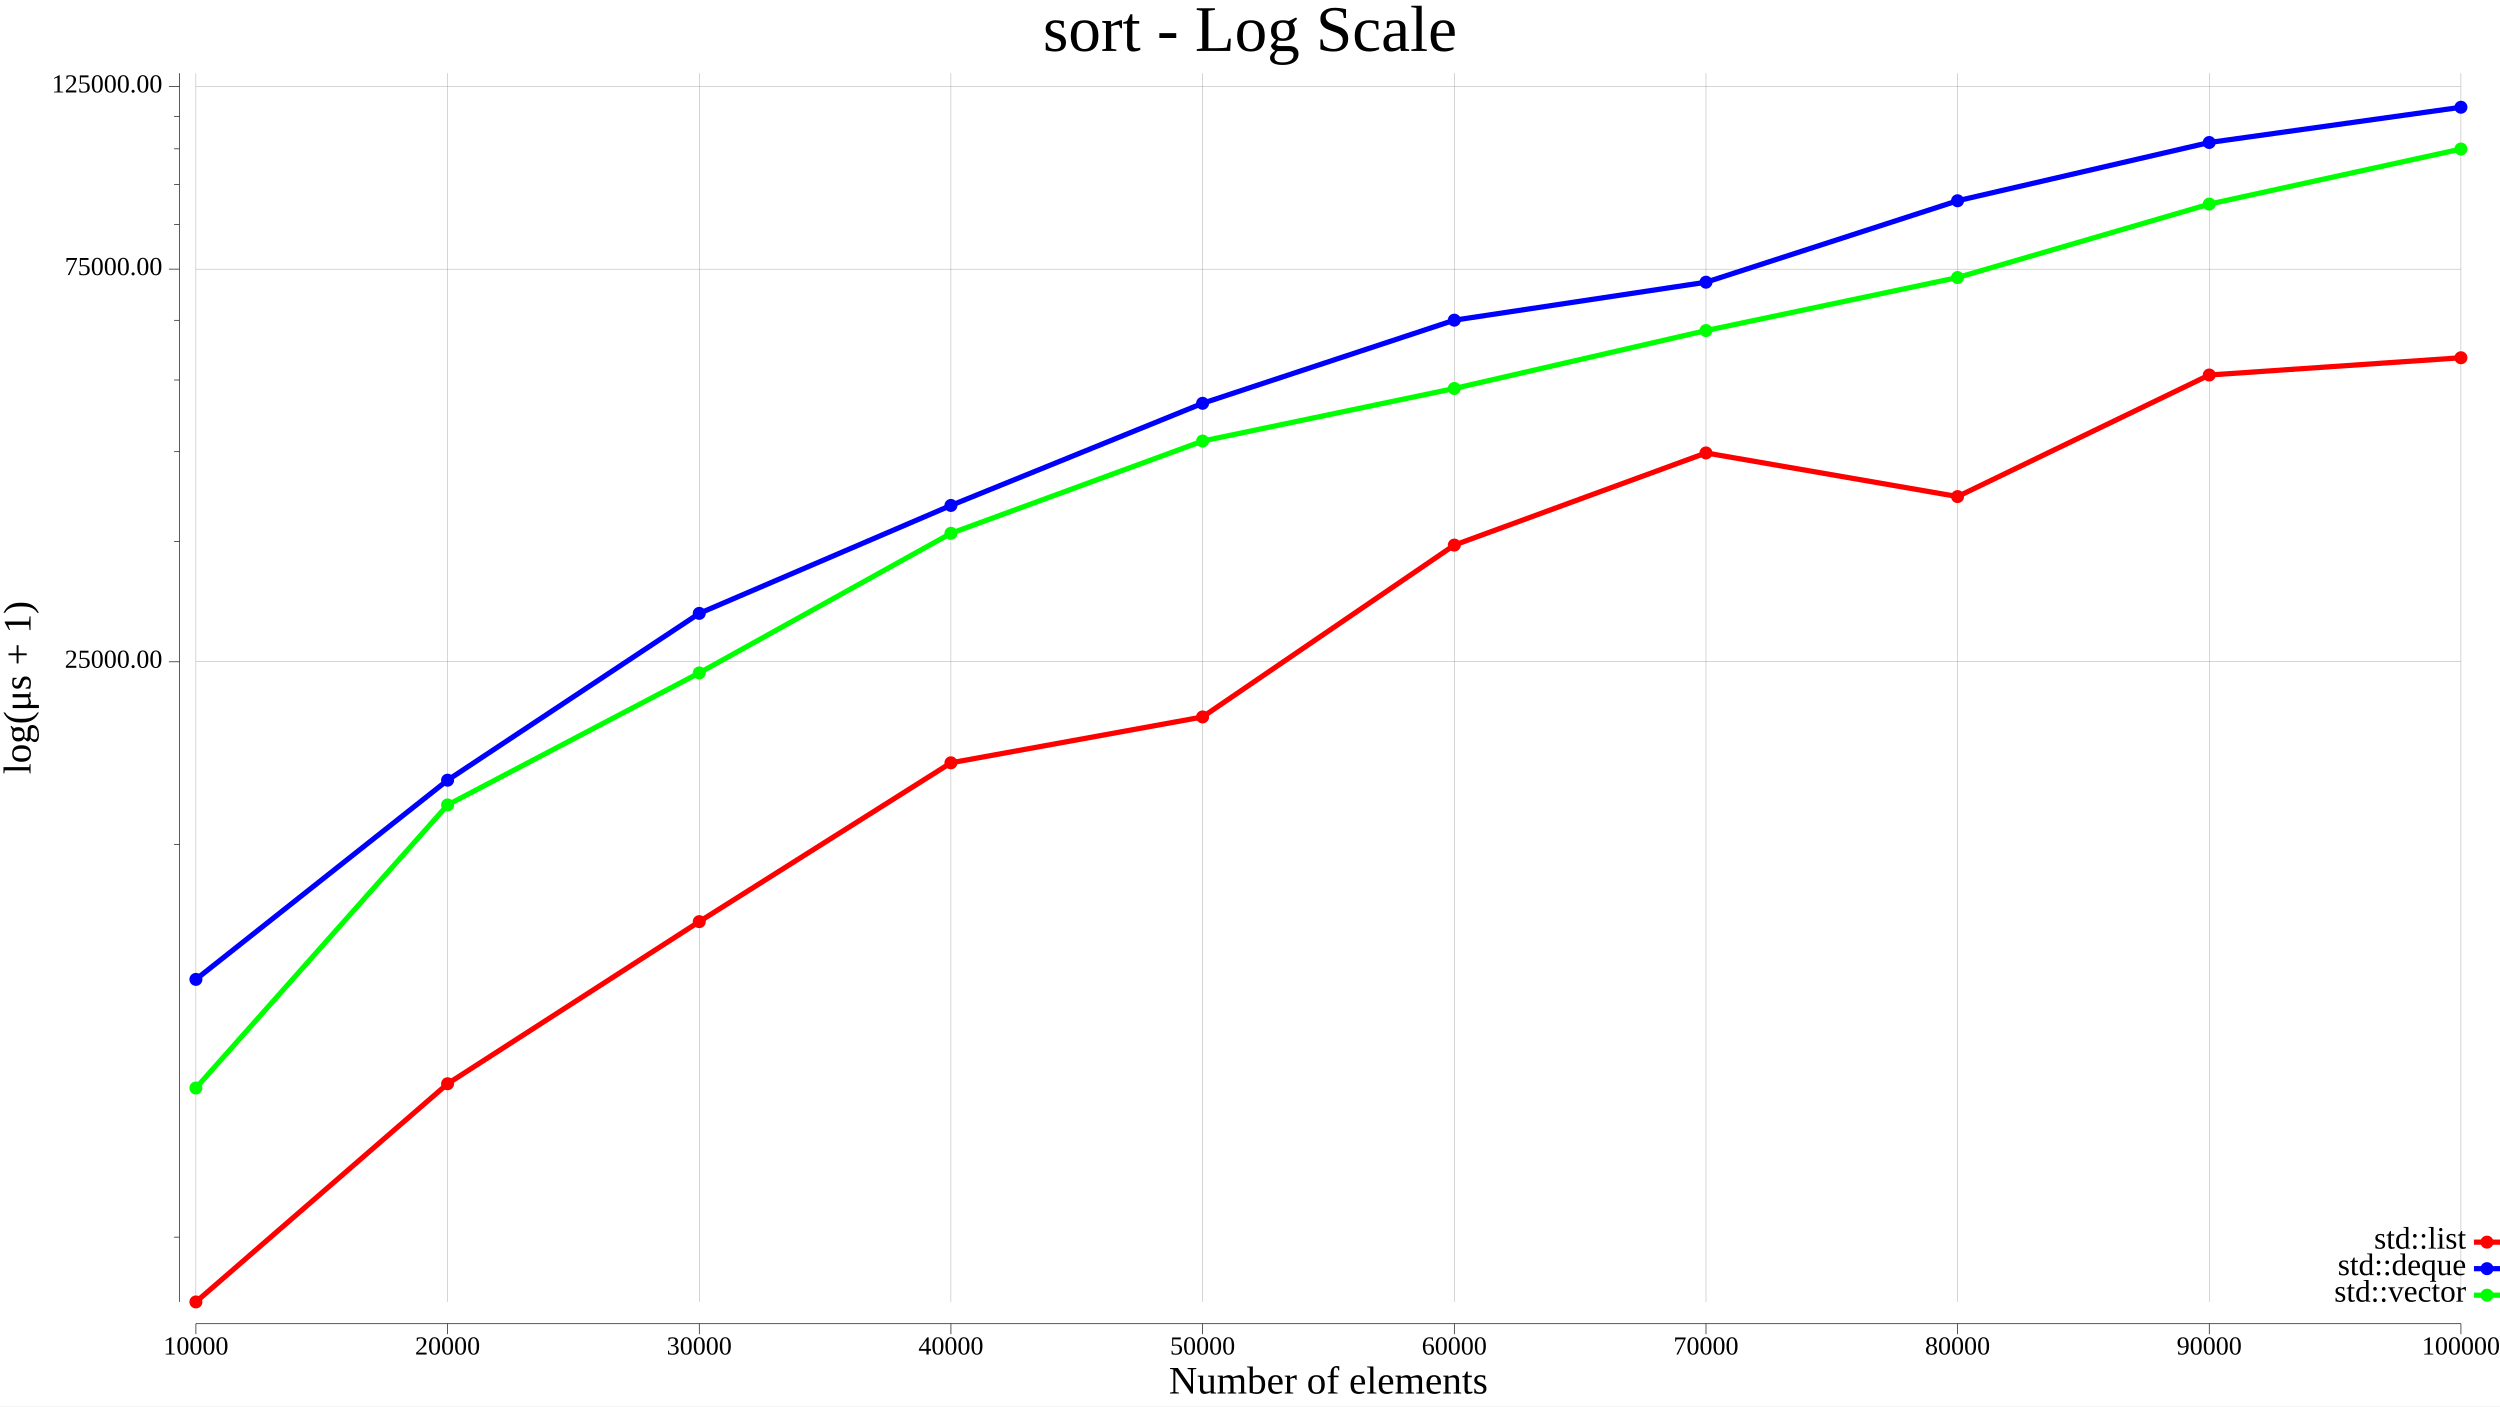
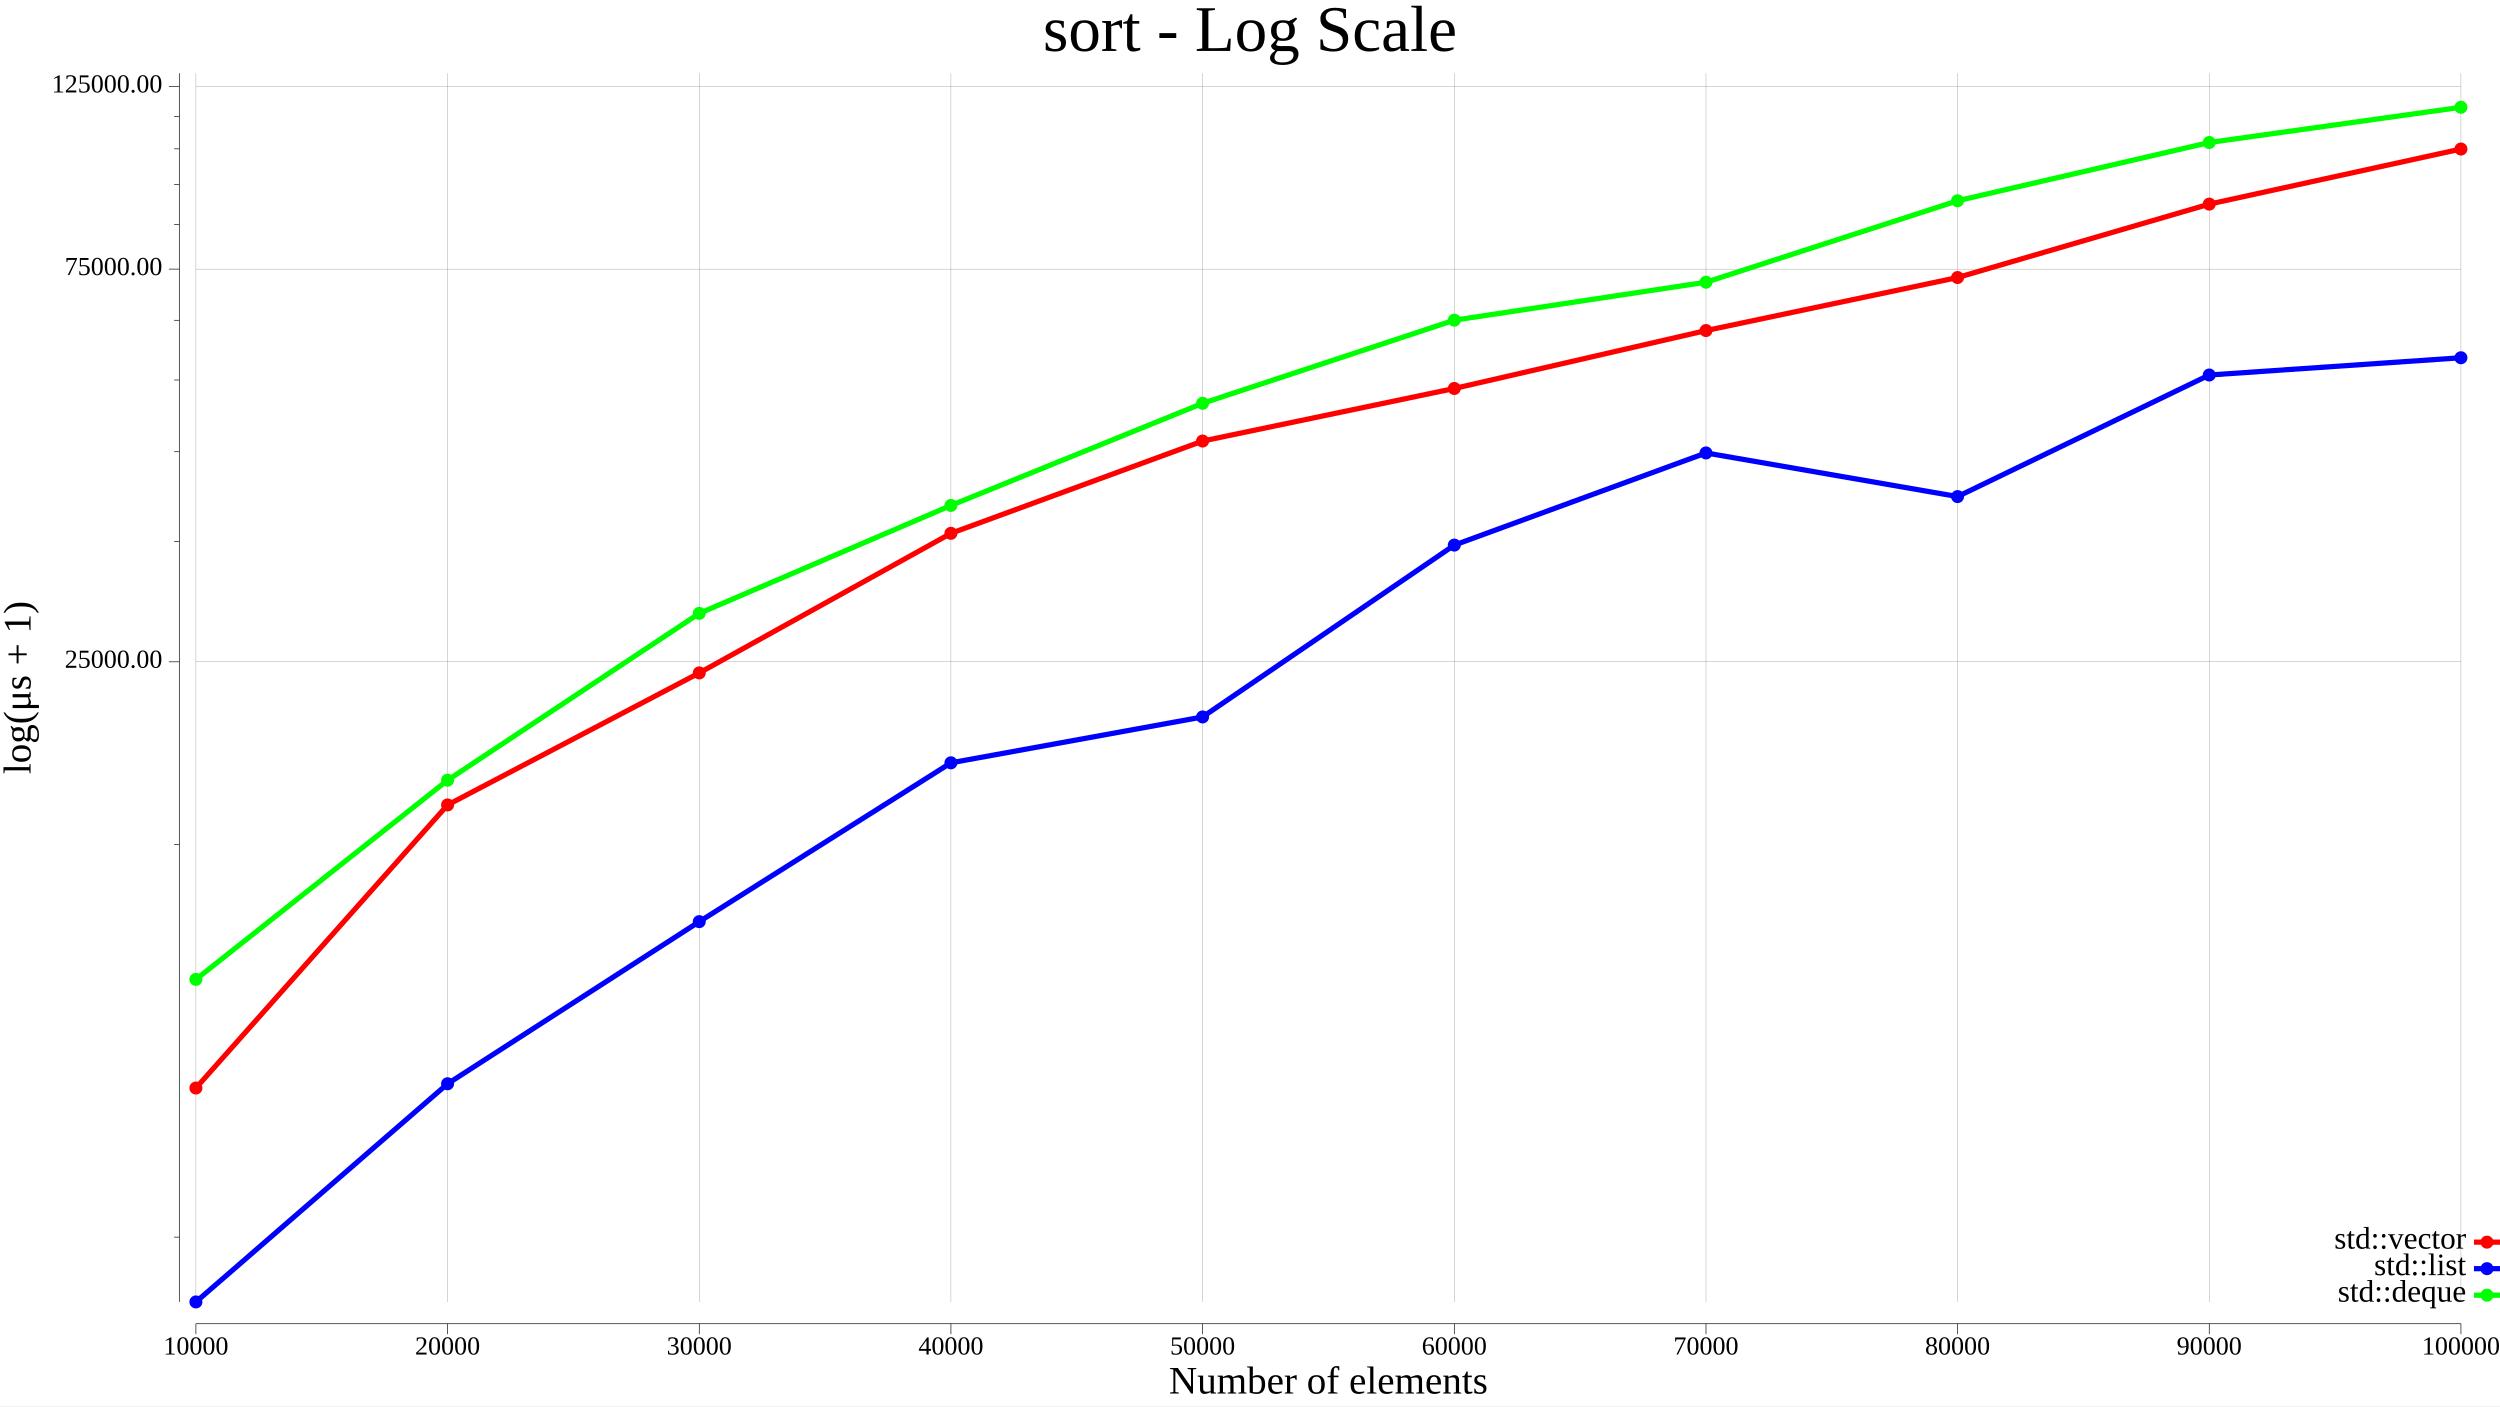
<svg xmlns="http://www.w3.org/2000/svg" width="1920pt" height="1080pt" viewBox="0 0 1920 1080">
  <g transform="scale(1, -1) translate(0, -1080)">
    <path d="M0,0L1920,0L1920,1080L0,1080Z" style="fill:#FFFFFF" />
    <text x="801.02" y="-1040.9" transform="scale(1, -1)" style="font-family:Liberation Serif;font-variant:normal;font-weight:normal;font-style:normal;font-size:50px">sort - Log Scale</text>
    <text x="897.77" y="-9.756" transform="scale(1, -1)" style="font-family:Liberation Serif;font-variant:normal;font-weight:normal;font-style:normal;font-size:30px">Number of elements</text>
    <text x="125.46" y="-39.727" transform="scale(1, -1)" style="font-family:Liberation Serif;font-variant:normal;font-weight:normal;font-style:normal;font-size:20px">10000</text>
    <text x="318.74" y="-39.727" transform="scale(1, -1)" style="font-family:Liberation Serif;font-variant:normal;font-weight:normal;font-style:normal;font-size:20px">20000</text>
    <text x="512.03" y="-39.727" transform="scale(1, -1)" style="font-family:Liberation Serif;font-variant:normal;font-weight:normal;font-style:normal;font-size:20px">30000</text>
    <text x="705.31" y="-39.727" transform="scale(1, -1)" style="font-family:Liberation Serif;font-variant:normal;font-weight:normal;font-style:normal;font-size:20px">40000</text>
    <text x="898.59" y="-39.727" transform="scale(1, -1)" style="font-family:Liberation Serif;font-variant:normal;font-weight:normal;font-style:normal;font-size:20px">50000</text>
    <text x="1091.9" y="-39.727" transform="scale(1, -1)" style="font-family:Liberation Serif;font-variant:normal;font-weight:normal;font-style:normal;font-size:20px">60000</text>
    <text x="1285.2" y="-39.727" transform="scale(1, -1)" style="font-family:Liberation Serif;font-variant:normal;font-weight:normal;font-style:normal;font-size:20px">70000</text>
    <text x="1478.4" y="-39.727" transform="scale(1, -1)" style="font-family:Liberation Serif;font-variant:normal;font-weight:normal;font-style:normal;font-size:20px">80000</text>
    <text x="1671.7" y="-39.727" transform="scale(1, -1)" style="font-family:Liberation Serif;font-variant:normal;font-weight:normal;font-style:normal;font-size:20px">90000</text>
    <text x="1860" y="-39.727" transform="scale(1, -1)" style="font-family:Liberation Serif;font-variant:normal;font-weight:normal;font-style:normal;font-size:20px">100000</text>
    <path d="M150.46,55.371L150.46,63.371" style="fill:none;stroke:#000000;stroke-width:0.5" />
    <path d="M343.74,55.371L343.74,63.371" style="fill:none;stroke:#000000;stroke-width:0.5" />
    <path d="M537.03,55.371L537.03,63.371" style="fill:none;stroke:#000000;stroke-width:0.5" />
    <path d="M730.31,55.371L730.31,63.371" style="fill:none;stroke:#000000;stroke-width:0.5" />
    <path d="M923.59,55.371L923.59,63.371" style="fill:none;stroke:#000000;stroke-width:0.5" />
    <path d="M1116.9,55.371L1116.9,63.371" style="fill:none;stroke:#000000;stroke-width:0.5" />
    <path d="M1310.2,55.371L1310.2,63.371" style="fill:none;stroke:#000000;stroke-width:0.5" />
    <path d="M1503.4,55.371L1503.4,63.371" style="fill:none;stroke:#000000;stroke-width:0.5" />
    <path d="M1696.7,55.371L1696.7,63.371" style="fill:none;stroke:#000000;stroke-width:0.5" />
    <path d="M1890,55.371L1890,63.371" style="fill:none;stroke:#000000;stroke-width:0.5" />
    <path d="M150.46,63.371L1890,63.371" style="fill:none;stroke:#000000;stroke-width:0.5" />
    <g transform="rotate(90)">
      <text x="485.45" y="23.467" transform="scale(1, -1)" style="font-family:Liberation Serif;font-variant:normal;font-weight:normal;font-style:normal;font-size:30px">log(μs + 1)</text>
    </g>
    <text x="49.712" y="-567.15" transform="scale(1, -1)" style="font-family:Liberation Serif;font-variant:normal;font-weight:normal;font-style:normal;font-size:20px">25000.00</text>
    <text x="49.712" y="-868.75" transform="scale(1, -1)" style="font-family:Liberation Serif;font-variant:normal;font-weight:normal;font-style:normal;font-size:20px">75000.00</text>
    <text x="39.712" y="-1009" transform="scale(1, -1)" style="font-family:Liberation Serif;font-variant:normal;font-weight:normal;font-style:normal;font-size:20px">125000.00</text>
    <path d="M129.71,571.72L137.71,571.72" style="fill:none;stroke:#000000;stroke-width:0.5" />
    <path d="M129.71,873.32L137.71,873.32" style="fill:none;stroke:#000000;stroke-width:0.5" />
    <path d="M129.71,1013.6L137.71,1013.6" style="fill:none;stroke:#000000;stroke-width:0.5" />
    <path d="M133.71,129.88L137.71,129.88" style="fill:none;stroke:#000000;stroke-width:0.5" />
    <path d="M133.71,431.48L137.71,431.48" style="fill:none;stroke:#000000;stroke-width:0.5" />
    <path d="M133.71,664.09L137.71,664.09" style="fill:none;stroke:#000000;stroke-width:0.5" />
    <path d="M133.71,733.08L137.71,733.08" style="fill:none;stroke:#000000;stroke-width:0.5" />
    <path d="M133.71,788.17L137.71,788.17" style="fill:none;stroke:#000000;stroke-width:0.5" />
    <path d="M133.71,834.03L137.71,834.03" style="fill:none;stroke:#000000;stroke-width:0.5" />
    <path d="M133.71,907.68L137.71,907.68" style="fill:none;stroke:#000000;stroke-width:0.5" />
    <path d="M133.71,938.21L137.71,938.21" style="fill:none;stroke:#000000;stroke-width:0.5" />
    <path d="M133.71,965.69L137.71,965.69" style="fill:none;stroke:#000000;stroke-width:0.5" />
    <path d="M133.71,990.66L137.71,990.66" style="fill:none;stroke:#000000;stroke-width:0.5" />
    <path d="M137.71,80.11L137.71,1023.8" style="fill:none;stroke:#000000;stroke-width:0.5" />
    <path d="M150.46,80.11L150.46,1023.8" style="fill:none;stroke:#808080;stroke-width:0.25" />
    <path d="M343.74,80.11L343.74,1023.8" style="fill:none;stroke:#808080;stroke-width:0.25" />
    <path d="M537.03,80.11L537.03,1023.8" style="fill:none;stroke:#808080;stroke-width:0.25" />
    <path d="M730.31,80.11L730.31,1023.8" style="fill:none;stroke:#808080;stroke-width:0.25" />
    <path d="M923.59,80.11L923.59,1023.8" style="fill:none;stroke:#808080;stroke-width:0.25" />
    <path d="M1116.9,80.11L1116.9,1023.8" style="fill:none;stroke:#808080;stroke-width:0.25" />
    <path d="M1310.2,80.11L1310.2,1023.8" style="fill:none;stroke:#808080;stroke-width:0.25" />
    <path d="M1503.4,80.11L1503.4,1023.8" style="fill:none;stroke:#808080;stroke-width:0.25" />
    <path d="M1696.7,80.11L1696.7,1023.8" style="fill:none;stroke:#808080;stroke-width:0.25" />
    <path d="M1890,80.11L1890,1023.8" style="fill:none;stroke:#808080;stroke-width:0.25" />
    <path d="M150.46,571.72L1890,571.72" style="fill:none;stroke:#808080;stroke-width:0.25" />
    <path d="M150.46,873.32L1890,873.32" style="fill:none;stroke:#808080;stroke-width:0.25" />
    <path d="M150.46,1013.6L1890,1013.6" style="fill:none;stroke:#808080;stroke-width:0.25" />
-     <path d="M150.46,80.11L343.74,247.67L537.03,372.18L730.31,494.16L923.59,529.39L1116.9,661.36L1310.2,732.14L1503.4,698.63L1696.7,792L1890,805.25" style="fill:none;stroke:#FF0000;stroke-width:4" />
-     <path d="M155.46,80.11A5,5 0 1 1 145.46,80.11A5,5 0 1 1 155.46,80.11Z" style="fill:#FF0000" />
-     <path d="M348.74,247.67A5,5 0 1 1 338.74,247.67A5,5 0 1 1 348.74,247.67Z" style="fill:#FF0000" />
-     <path d="M542.03,372.18A5,5 0 1 1 532.03,372.18A5,5 0 1 1 542.03,372.18Z" style="fill:#FF0000" />
-     <path d="M735.31,494.16A5,5 0 1 1 725.31,494.16A5,5 0 1 1 735.31,494.16Z" style="fill:#FF0000" />
-     <path d="M928.59,529.39A5,5 0 1 1 918.59,529.39A5,5 0 1 1 928.59,529.39Z" style="fill:#FF0000" />
-     <path d="M1121.9,661.36A5,5 0 1 1 1111.9,661.36A5,5 0 1 1 1121.9,661.36Z" style="fill:#FF0000" />
-     <path d="M1315.2,732.14A5,5 0 1 1 1305.2,732.14A5,5 0 1 1 1315.2,732.14Z" style="fill:#FF0000" />
-     <path d="M1508.4,698.63A5,5 0 1 1 1498.4,698.63A5,5 0 1 1 1508.4,698.63Z" style="fill:#FF0000" />
-     <path d="M1701.7,792A5,5 0 1 1 1691.7,792A5,5 0 1 1 1701.7,792Z" style="fill:#FF0000" />
-     <path d="M1895,805.25A5,5 0 1 1 1885,805.25A5,5 0 1 1 1895,805.25Z" style="fill:#FF0000" />
-     <path d="M150.46,327.83L343.74,480.81L537.03,608.93L730.31,691.82L923.59,770.26L1116.9,834.11L1310.2,863.27L1503.4,925.82L1696.7,970.56L1890,997.63" style="fill:none;stroke:#0000FF;stroke-width:4" />
-     <path d="M155.46,327.83A5,5 0 1 1 145.46,327.83A5,5 0 1 1 155.46,327.83Z" style="fill:#0000FF" />
-     <path d="M348.74,480.81A5,5 0 1 1 338.74,480.81A5,5 0 1 1 348.74,480.81Z" style="fill:#0000FF" />
-     <path d="M542.03,608.93A5,5 0 1 1 532.03,608.93A5,5 0 1 1 542.03,608.93Z" style="fill:#0000FF" />
-     <path d="M735.31,691.82A5,5 0 1 1 725.31,691.82A5,5 0 1 1 735.31,691.82Z" style="fill:#0000FF" />
-     <path d="M928.59,770.26A5,5 0 1 1 918.59,770.26A5,5 0 1 1 928.59,770.26Z" style="fill:#0000FF" />
-     <path d="M1121.9,834.11A5,5 0 1 1 1111.9,834.11A5,5 0 1 1 1121.9,834.11Z" style="fill:#0000FF" />
-     <path d="M1315.2,863.27A5,5 0 1 1 1305.2,863.27A5,5 0 1 1 1315.2,863.27Z" style="fill:#0000FF" />
-     <path d="M1508.4,925.82A5,5 0 1 1 1498.4,925.82A5,5 0 1 1 1508.4,925.82Z" style="fill:#0000FF" />
-     <path d="M1701.7,970.56A5,5 0 1 1 1691.7,970.56A5,5 0 1 1 1701.7,970.56Z" style="fill:#0000FF" />
-     <path d="M1895,997.63A5,5 0 1 1 1885,997.63A5,5 0 1 1 1895,997.63Z" style="fill:#0000FF" />
-     <path d="M150.46,244.39L343.74,461.81L537.03,563.2L730.31,670.41L923.59,741.28L1116.9,781.65L1310.2,826.13L1503.4,866.86L1696.7,923.24L1890,965.55" style="fill:none;stroke:#00FF00;stroke-width:4" />
-     <path d="M155.46,244.39A5,5 0 1 1 145.46,244.39A5,5 0 1 1 155.46,244.39Z" style="fill:#00FF00" />
-     <path d="M348.74,461.81A5,5 0 1 1 338.74,461.81A5,5 0 1 1 348.74,461.81Z" style="fill:#00FF00" />
-     <path d="M542.03,563.2A5,5 0 1 1 532.03,563.2A5,5 0 1 1 542.03,563.2Z" style="fill:#00FF00" />
-     <path d="M735.31,670.41A5,5 0 1 1 725.31,670.41A5,5 0 1 1 735.31,670.41Z" style="fill:#00FF00" />
-     <path d="M928.59,741.28A5,5 0 1 1 918.59,741.28A5,5 0 1 1 928.59,741.28Z" style="fill:#00FF00" />
-     <path d="M1121.9,781.65A5,5 0 1 1 1111.9,781.65A5,5 0 1 1 1121.9,781.65Z" style="fill:#00FF00" />
-     <path d="M1315.2,826.13A5,5 0 1 1 1305.2,826.13A5,5 0 1 1 1315.2,826.13Z" style="fill:#00FF00" />
-     <path d="M1508.4,866.86A5,5 0 1 1 1498.4,866.86A5,5 0 1 1 1508.4,866.86Z" style="fill:#00FF00" />
-     <path d="M1701.7,923.24A5,5 0 1 1 1691.7,923.24A5,5 0 1 1 1701.7,923.24Z" style="fill:#00FF00" />
-     <path d="M1895,965.55A5,5 0 1 1 1885,965.55A5,5 0 1 1 1895,965.55Z" style="fill:#00FF00" />
+     <path d="M150.46,244.39L343.74,461.81L537.03,563.2L730.31,670.41L923.59,741.28L1116.9,781.65L1310.2,826.13L1503.4,866.86L1696.7,923.24L1890,965.55" style="fill:none;stroke:#FF0000;stroke-width:4" />
+     <path d="M155.46,244.39A5,5 0 1 1 145.46,244.39A5,5 0 1 1 155.46,244.39Z" style="fill:#FF0000" />
+     <path d="M348.74,461.81A5,5 0 1 1 338.74,461.81A5,5 0 1 1 348.74,461.81Z" style="fill:#FF0000" />
+     <path d="M542.03,563.2A5,5 0 1 1 532.03,563.2A5,5 0 1 1 542.03,563.2Z" style="fill:#FF0000" />
+     <path d="M735.31,670.41A5,5 0 1 1 725.31,670.41A5,5 0 1 1 735.31,670.41Z" style="fill:#FF0000" />
+     <path d="M928.59,741.28A5,5 0 1 1 918.59,741.28A5,5 0 1 1 928.59,741.28Z" style="fill:#FF0000" />
+     <path d="M1121.9,781.65A5,5 0 1 1 1111.9,781.65A5,5 0 1 1 1121.9,781.65Z" style="fill:#FF0000" />
+     <path d="M1315.2,826.13A5,5 0 1 1 1305.2,826.13A5,5 0 1 1 1315.2,826.13Z" style="fill:#FF0000" />
+     <path d="M1508.4,866.86A5,5 0 1 1 1498.4,866.86A5,5 0 1 1 1508.4,866.86Z" style="fill:#FF0000" />
+     <path d="M1701.7,923.24A5,5 0 1 1 1691.7,923.24A5,5 0 1 1 1701.7,923.24Z" style="fill:#FF0000" />
+     <path d="M1895,965.55A5,5 0 1 1 1885,965.55A5,5 0 1 1 1895,965.55Z" style="fill:#FF0000" />
+     <path d="M150.46,80.11L343.74,247.67L537.03,372.18L730.31,494.16L923.59,529.39L1116.9,661.36L1310.2,732.14L1503.4,698.63L1696.7,792L1890,805.25" style="fill:none;stroke:#0000FF;stroke-width:4" />
+     <path d="M155.46,80.11A5,5 0 1 1 145.46,80.11A5,5 0 1 1 155.46,80.11Z" style="fill:#0000FF" />
+     <path d="M348.74,247.67A5,5 0 1 1 338.74,247.67A5,5 0 1 1 348.74,247.67Z" style="fill:#0000FF" />
+     <path d="M542.03,372.18A5,5 0 1 1 532.03,372.18A5,5 0 1 1 542.03,372.18Z" style="fill:#0000FF" />
+     <path d="M735.31,494.16A5,5 0 1 1 725.31,494.16A5,5 0 1 1 735.31,494.16Z" style="fill:#0000FF" />
+     <path d="M928.59,529.39A5,5 0 1 1 918.59,529.39A5,5 0 1 1 928.59,529.39Z" style="fill:#0000FF" />
+     <path d="M1121.9,661.36A5,5 0 1 1 1111.9,661.36A5,5 0 1 1 1121.9,661.36Z" style="fill:#0000FF" />
+     <path d="M1315.2,732.14A5,5 0 1 1 1305.2,732.14A5,5 0 1 1 1315.2,732.14Z" style="fill:#0000FF" />
+     <path d="M1508.4,698.63A5,5 0 1 1 1498.4,698.63A5,5 0 1 1 1508.4,698.63Z" style="fill:#0000FF" />
+     <path d="M1701.7,792A5,5 0 1 1 1691.7,792A5,5 0 1 1 1701.7,792Z" style="fill:#0000FF" />
+     <path d="M1895,805.25A5,5 0 1 1 1885,805.25A5,5 0 1 1 1895,805.25Z" style="fill:#0000FF" />
+     <path d="M150.46,327.83L343.74,480.81L537.03,608.93L730.31,691.82L923.59,770.26L1116.9,834.11L1310.2,863.27L1503.4,925.82L1696.7,970.56L1890,997.63" style="fill:none;stroke:#00FF00;stroke-width:4" />
+     <path d="M155.46,327.83A5,5 0 1 1 145.46,327.83A5,5 0 1 1 155.46,327.83Z" style="fill:#00FF00" />
+     <path d="M348.74,480.81A5,5 0 1 1 338.74,480.81A5,5 0 1 1 348.74,480.81Z" style="fill:#00FF00" />
+     <path d="M542.03,608.93A5,5 0 1 1 532.03,608.93A5,5 0 1 1 542.03,608.93Z" style="fill:#00FF00" />
+     <path d="M735.31,691.82A5,5 0 1 1 725.31,691.82A5,5 0 1 1 735.31,691.82Z" style="fill:#00FF00" />
+     <path d="M928.59,770.26A5,5 0 1 1 918.59,770.26A5,5 0 1 1 928.59,770.26Z" style="fill:#00FF00" />
+     <path d="M1121.9,834.11A5,5 0 1 1 1111.9,834.11A5,5 0 1 1 1121.9,834.11Z" style="fill:#00FF00" />
+     <path d="M1315.2,863.27A5,5 0 1 1 1305.2,863.27A5,5 0 1 1 1315.2,863.27Z" style="fill:#00FF00" />
+     <path d="M1508.4,925.82A5,5 0 1 1 1498.4,925.82A5,5 0 1 1 1508.4,925.82Z" style="fill:#00FF00" />
+     <path d="M1701.7,970.56A5,5 0 1 1 1691.7,970.56A5,5 0 1 1 1701.7,970.56Z" style="fill:#00FF00" />
+     <path d="M1895,997.63A5,5 0 1 1 1885,997.63A5,5 0 1 1 1895,997.63Z" style="fill:#00FF00" />
    <path d="M1900,126.03L1920,126.03" style="fill:none;stroke:#FF0000;stroke-width:4" />
    <path d="M1915,126.03A5,5 0 1 1 1905,126.03A5,5 0 1 1 1915,126.03Z" style="fill:#FF0000" />
-     <text x="1823.3" y="-121.05" transform="scale(1, -1)" style="font-family:Liberation Serif;font-variant:normal;font-weight:normal;font-style:normal;font-size:24px">std::list</text>
+     <text x="1792.7" y="-121.05" transform="scale(1, -1)" style="font-family:Liberation Serif;font-variant:normal;font-weight:normal;font-style:normal;font-size:24px">std::vector</text>
    <path d="M1900,105.66L1920,105.66" style="fill:none;stroke:#0000FF;stroke-width:4" />
    <path d="M1915,105.66A5,5 0 1 1 1905,105.66A5,5 0 1 1 1915,105.66Z" style="fill:#0000FF" />
-     <text x="1795.4" y="-100.69" transform="scale(1, -1)" style="font-family:Liberation Serif;font-variant:normal;font-weight:normal;font-style:normal;font-size:24px">std::deque</text>
+     <text x="1823.3" y="-100.69" transform="scale(1, -1)" style="font-family:Liberation Serif;font-variant:normal;font-weight:normal;font-style:normal;font-size:24px">std::list</text>
    <path d="M1900,85.294L1920,85.294" style="fill:none;stroke:#00FF00;stroke-width:4" />
    <path d="M1915,85.294A5,5 0 1 1 1905,85.294A5,5 0 1 1 1915,85.294Z" style="fill:#00FF00" />
-     <text x="1792.7" y="-80.319" transform="scale(1, -1)" style="font-family:Liberation Serif;font-variant:normal;font-weight:normal;font-style:normal;font-size:24px">std::vector</text>
+     <text x="1795.4" y="-80.319" transform="scale(1, -1)" style="font-family:Liberation Serif;font-variant:normal;font-weight:normal;font-style:normal;font-size:24px">std::deque</text>
  </g>
</svg>
